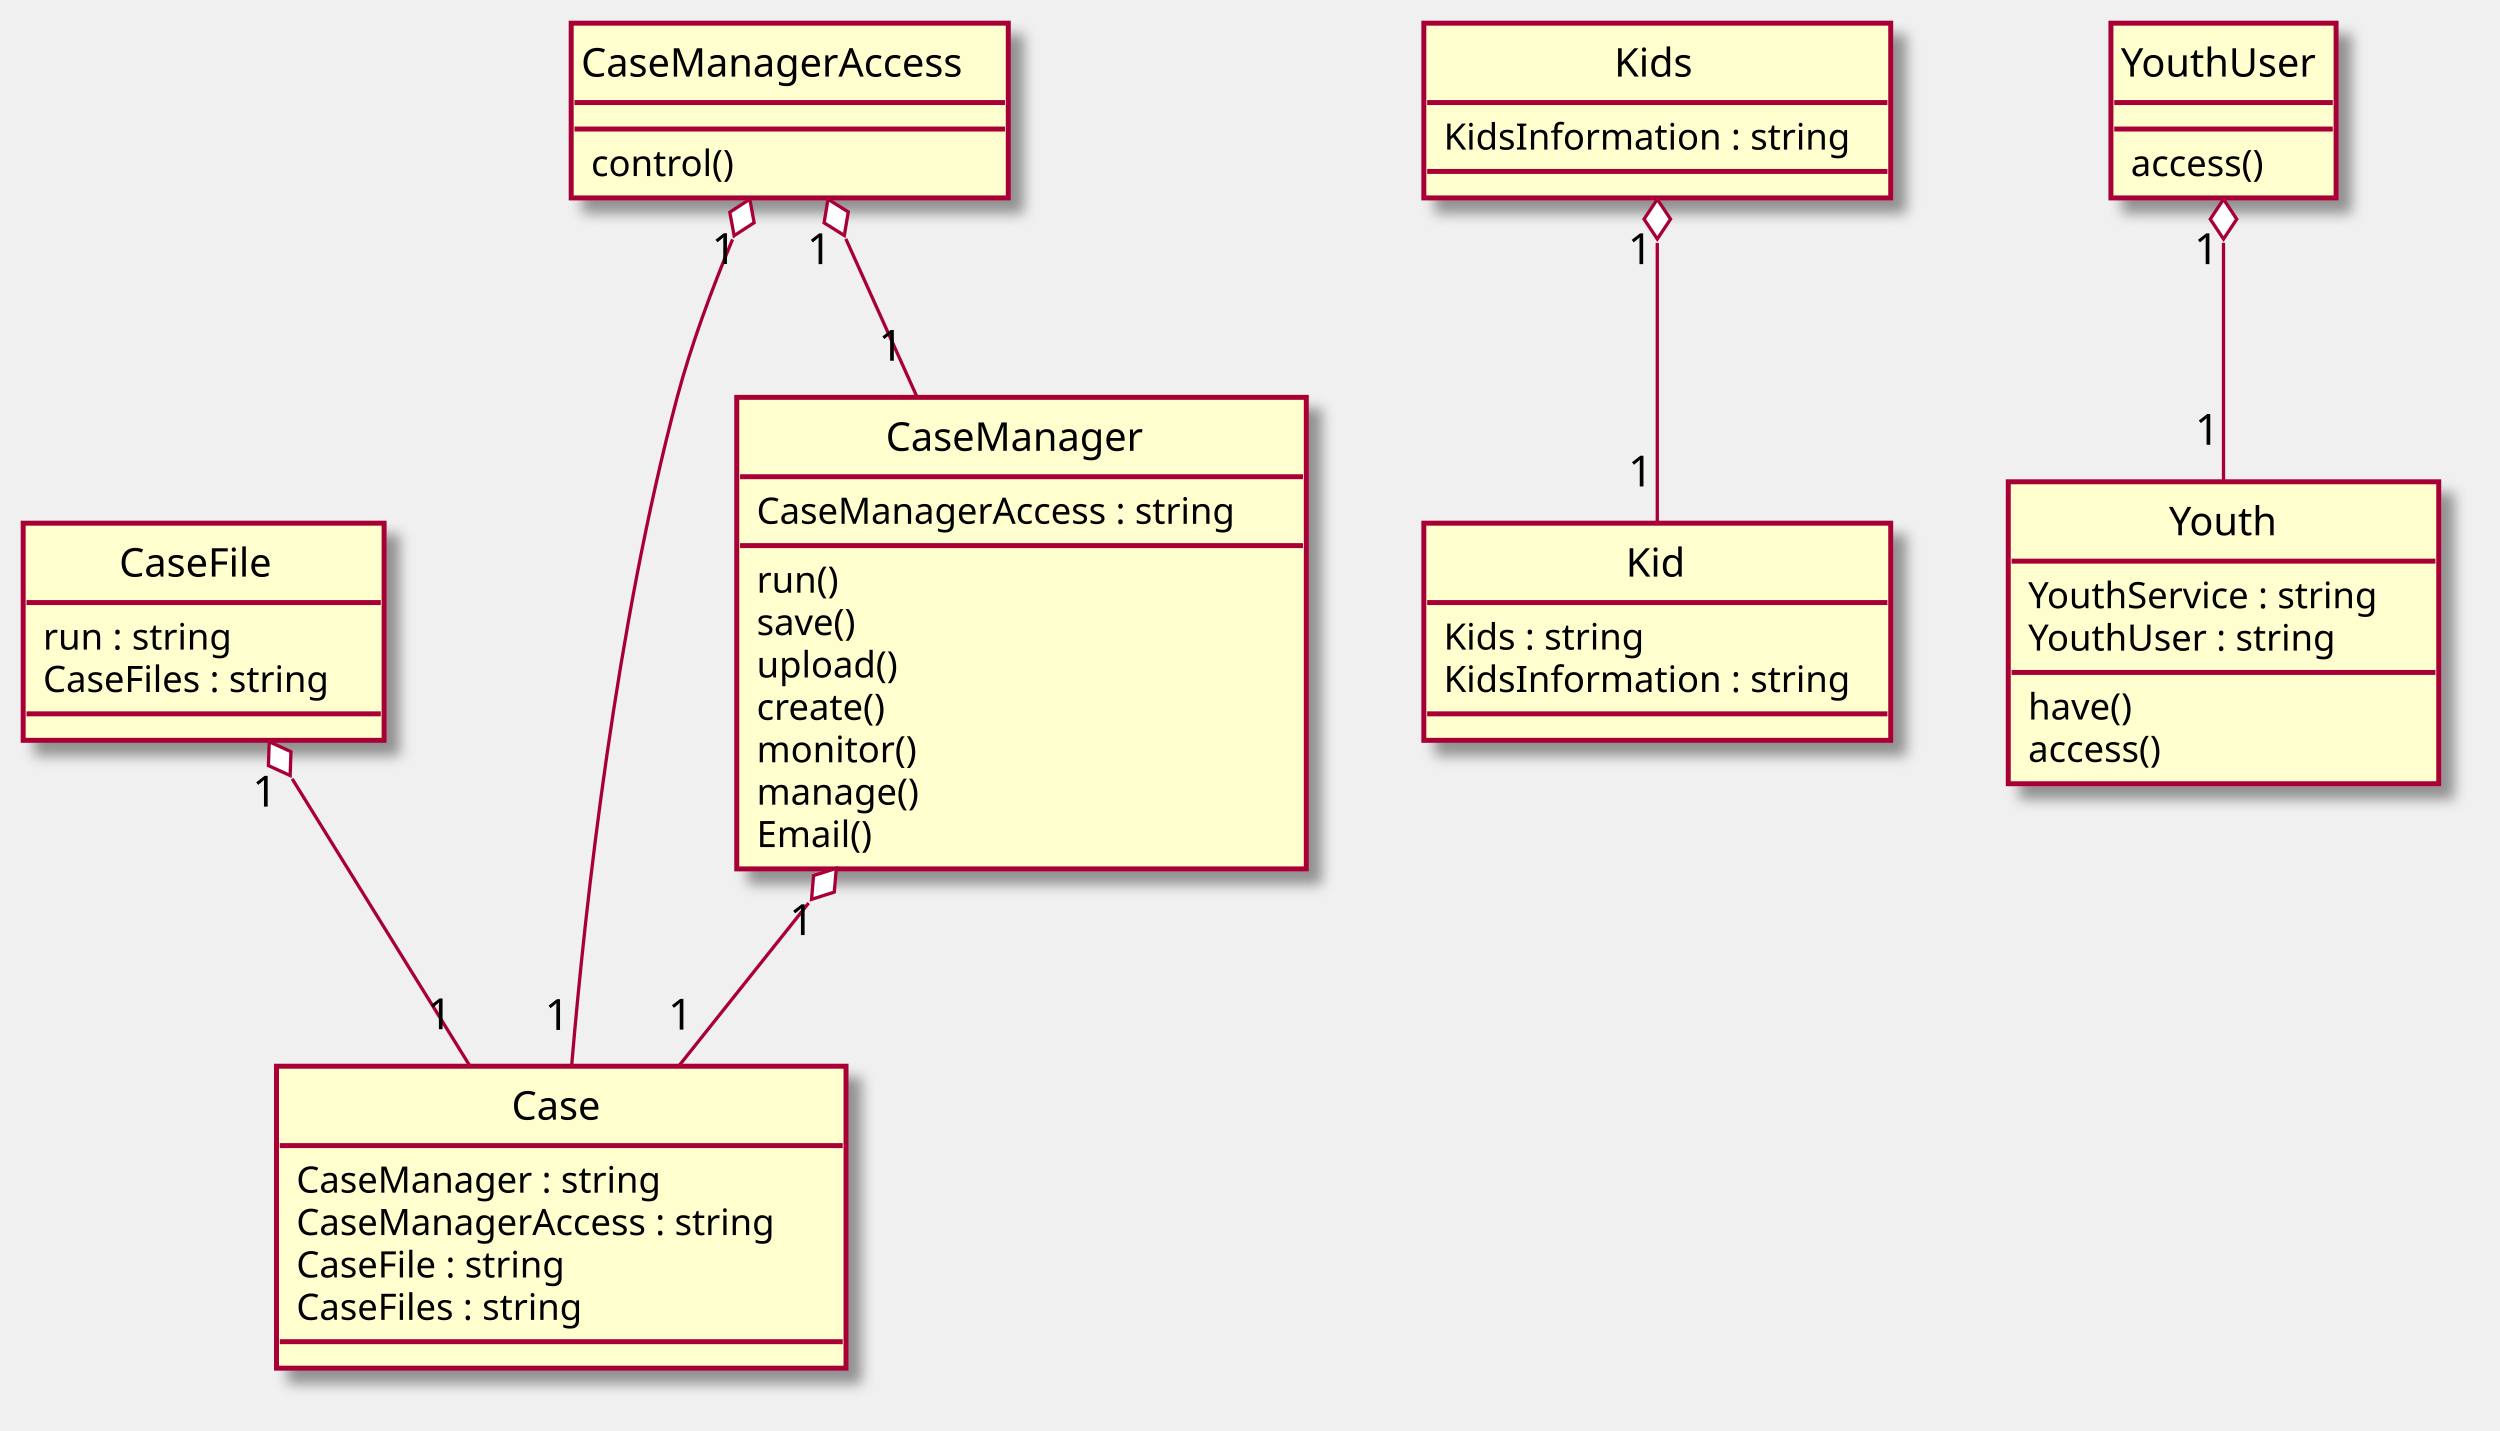
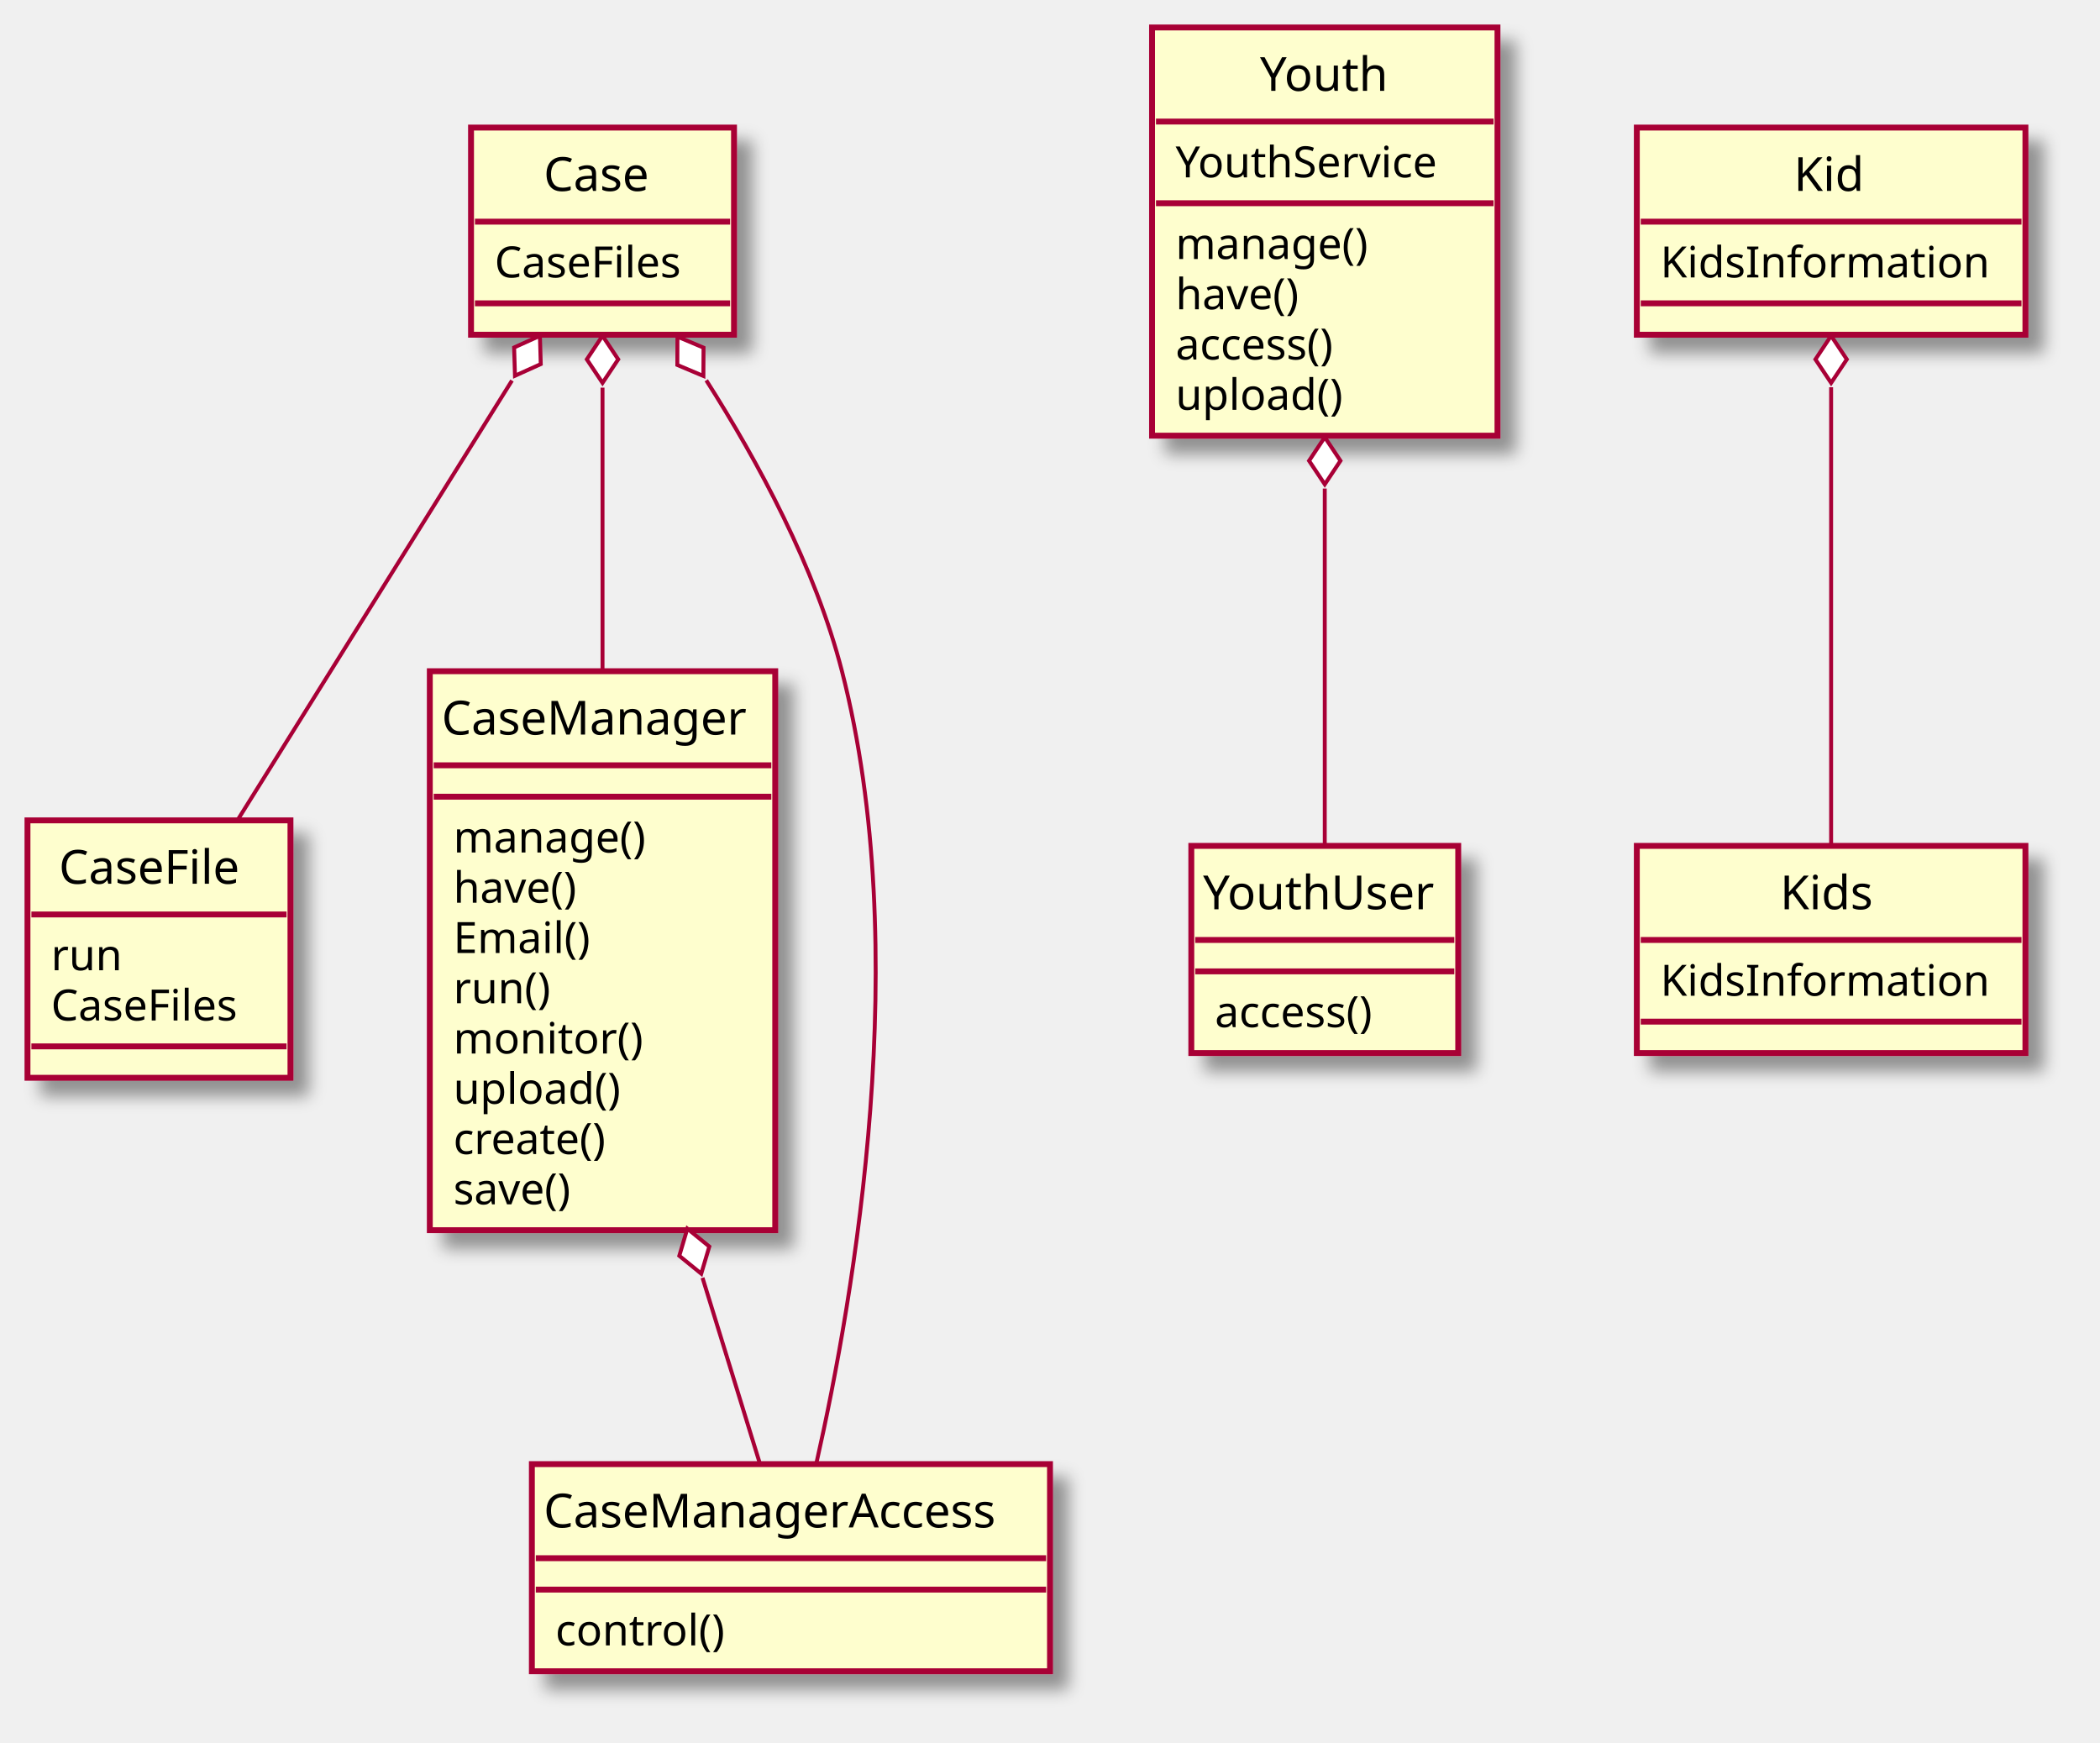
- <svg xmlns="http://www.w3.org/2000/svg" contentScriptType="application/ecmascript" contentStyleType="text/css" height="432px" preserveAspectRatio="none" style="width:755px;height:432px;" version="1.1" viewBox="0 0 755 432" width="755px" zoomAndPan="magnify">
+ <svg xmlns="http://www.w3.org/2000/svg" contentScriptType="application/ecmascript" contentStyleType="text/css" height="444px" preserveAspectRatio="none" style="width:535px;height:444px;" version="1.1" viewBox="0 0 535 444" width="535px" zoomAndPan="magnify">
  <defs>
-     <filter height="300%" id="f1b72hjrftcnlu" width="300%" x="-1" y="-1">
+     <filter height="300%" id="f16fj0iwan5uzf" width="300%" x="-1" y="-1">
      <feGaussianBlur result="blurOut" stdDeviation="2.0" />
      <feColorMatrix in="blurOut" result="blurOut2" type="matrix" values="0 0 0 0 0 0 0 0 0 0 0 0 0 0 0 0 0 0 .4 0" />
      <feOffset dx="4.0" dy="4.0" in="blurOut2" result="blurOut3" />
      <feBlend in="SourceGraphic" in2="blurOut3" mode="normal" />
    </filter>
  </defs>
  <g>
-     <rect codeLine="2" fill="#FEFECE" filter="url(#f1b72hjrftcnlu)" height="65.578" id="CaseFile" style="stroke: #A80036; stroke-width: 1.5;" width="109" x="7" y="158" />
-     <text fill="#000000" font-family="sans-serif" font-size="12" lengthAdjust="spacingAndGlyphs" textLength="51" x="36" y="174.139">CaseFile</text>
-     <line style="stroke: #A80036; stroke-width: 1.5;" x1="8" x2="115" y1="181.969" y2="181.969" />
-     <text fill="#000000" font-family="sans-serif" font-size="11" lengthAdjust="spacingAndGlyphs" textLength="60" x="13" y="196.179">run : string</text>
-     <text fill="#000000" font-family="sans-serif" font-size="11" lengthAdjust="spacingAndGlyphs" textLength="97" x="13" y="208.984">CaseFiles : string</text>
-     <line style="stroke: #A80036; stroke-width: 1.5;" x1="8" x2="115" y1="215.578" y2="215.578" />
-     <rect codeLine="6" fill="#FEFECE" filter="url(#f1b72hjrftcnlu)" height="52.773" id="Kids" style="stroke: #A80036; stroke-width: 1.5;" width="141" x="430" y="7" />
-     <text fill="#000000" font-family="sans-serif" font-size="12" lengthAdjust="spacingAndGlyphs" textLength="26" x="487.5" y="23.139">Kids</text>
-     <line style="stroke: #A80036; stroke-width: 1.5;" x1="431" x2="570" y1="30.969" y2="30.969" />
-     <text fill="#000000" font-family="sans-serif" font-size="11" lengthAdjust="spacingAndGlyphs" textLength="129" x="436" y="45.179">KidsInformation : string</text>
-     <line style="stroke: #A80036; stroke-width: 1.5;" x1="431" x2="570" y1="51.773" y2="51.773" />
-     <rect codeLine="9" fill="#FEFECE" filter="url(#f1b72hjrftcnlu)" height="65.578" id="Kid" style="stroke: #A80036; stroke-width: 1.5;" width="141" x="430" y="158" />
-     <text fill="#000000" font-family="sans-serif" font-size="12" lengthAdjust="spacingAndGlyphs" textLength="19" x="491" y="174.139">Kid</text>
-     <line style="stroke: #A80036; stroke-width: 1.5;" x1="431" x2="570" y1="181.969" y2="181.969" />
-     <text fill="#000000" font-family="sans-serif" font-size="11" lengthAdjust="spacingAndGlyphs" textLength="65" x="436" y="196.179">Kids : string</text>
-     <text fill="#000000" font-family="sans-serif" font-size="11" lengthAdjust="spacingAndGlyphs" textLength="129" x="436" y="208.984">KidsInformation : string</text>
-     <line style="stroke: #A80036; stroke-width: 1.5;" x1="431" x2="570" y1="215.578" y2="215.578" />
-     <rect codeLine="13" fill="#FEFECE" filter="url(#f1b72hjrftcnlu)" height="91.188" id="Case" style="stroke: #A80036; stroke-width: 1.5;" width="172" x="83.5" y="322" />
-     <text fill="#000000" font-family="sans-serif" font-size="12" lengthAdjust="spacingAndGlyphs" textLength="30" x="154.5" y="338.139">Case</text>
-     <line style="stroke: #A80036; stroke-width: 1.5;" x1="84.5" x2="254.5" y1="345.969" y2="345.969" />
-     <text fill="#000000" font-family="sans-serif" font-size="11" lengthAdjust="spacingAndGlyphs" textLength="120" x="89.5" y="360.179">CaseManager : string</text>
-     <text fill="#000000" font-family="sans-serif" font-size="11" lengthAdjust="spacingAndGlyphs" textLength="160" x="89.5" y="372.984">CaseManagerAccess : string</text>
-     <text fill="#000000" font-family="sans-serif" font-size="11" lengthAdjust="spacingAndGlyphs" textLength="91" x="89.5" y="385.789">CaseFile : string</text>
-     <text fill="#000000" font-family="sans-serif" font-size="11" lengthAdjust="spacingAndGlyphs" textLength="97" x="89.5" y="398.593">CaseFiles : string</text>
-     <line style="stroke: #A80036; stroke-width: 1.5;" x1="84.5" x2="254.5" y1="405.188" y2="405.188" />
-     <rect codeLine="19" fill="#FEFECE" filter="url(#f1b72hjrftcnlu)" height="142.406" id="CaseManager" style="stroke: #A80036; stroke-width: 1.5;" width="172" x="222.5" y="120" />
-     <text fill="#000000" font-family="sans-serif" font-size="12" lengthAdjust="spacingAndGlyphs" textLength="82" x="267.5" y="136.139">CaseManager</text>
-     <line style="stroke: #A80036; stroke-width: 1.5;" x1="223.5" x2="393.5" y1="143.969" y2="143.969" />
-     <text fill="#000000" font-family="sans-serif" font-size="11" lengthAdjust="spacingAndGlyphs" textLength="160" x="228.5" y="158.179">CaseManagerAccess : string</text>
-     <line style="stroke: #A80036; stroke-width: 1.5;" x1="223.5" x2="393.5" y1="164.773" y2="164.773" />
-     <text fill="#000000" font-family="sans-serif" font-size="11" lengthAdjust="spacingAndGlyphs" textLength="26" x="228.5" y="178.984">run()</text>
-     <text fill="#000000" font-family="sans-serif" font-size="11" lengthAdjust="spacingAndGlyphs" textLength="36" x="228.5" y="191.789">save()</text>
-     <text fill="#000000" font-family="sans-serif" font-size="11" lengthAdjust="spacingAndGlyphs" textLength="46" x="228.5" y="204.593">upload()</text>
-     <text fill="#000000" font-family="sans-serif" font-size="11" lengthAdjust="spacingAndGlyphs" textLength="45" x="228.5" y="217.398">create()</text>
-     <text fill="#000000" font-family="sans-serif" font-size="11" lengthAdjust="spacingAndGlyphs" textLength="51" x="228.5" y="230.203">monitor()</text>
-     <text fill="#000000" font-family="sans-serif" font-size="11" lengthAdjust="spacingAndGlyphs" textLength="55" x="228.5" y="243.007">manage()</text>
-     <text fill="#000000" font-family="sans-serif" font-size="11" lengthAdjust="spacingAndGlyphs" textLength="39" x="228.5" y="255.812">Email()</text>
-     <rect codeLine="29" fill="#FEFECE" filter="url(#f1b72hjrftcnlu)" height="91.188" id="Youth" style="stroke: #A80036; stroke-width: 1.5;" width="130" x="606.5" y="145.5" />
-     <text fill="#000000" font-family="sans-serif" font-size="12" lengthAdjust="spacingAndGlyphs" textLength="33" x="655" y="161.639">Youth</text>
-     <line style="stroke: #A80036; stroke-width: 1.5;" x1="607.5" x2="735.5" y1="169.469" y2="169.469" />
-     <text fill="#000000" font-family="sans-serif" font-size="11" lengthAdjust="spacingAndGlyphs" textLength="118" x="612.5" y="183.679">YouthService : string</text>
-     <text fill="#000000" font-family="sans-serif" font-size="11" lengthAdjust="spacingAndGlyphs" textLength="100" x="612.5" y="196.484">YouthUser : string</text>
-     <line style="stroke: #A80036; stroke-width: 1.5;" x1="607.5" x2="735.5" y1="203.078" y2="203.078" />
-     <text fill="#000000" font-family="sans-serif" font-size="11" lengthAdjust="spacingAndGlyphs" textLength="37" x="612.5" y="217.289">have()</text>
-     <text fill="#000000" font-family="sans-serif" font-size="11" lengthAdjust="spacingAndGlyphs" textLength="47" x="612.5" y="230.093">access()</text>
-     <rect codeLine="35" fill="#FEFECE" filter="url(#f1b72hjrftcnlu)" height="52.773" id="YouthUser" style="stroke: #A80036; stroke-width: 1.5;" width="68" x="637.5" y="7" />
-     <text fill="#000000" font-family="sans-serif" font-size="12" lengthAdjust="spacingAndGlyphs" textLength="62" x="640.5" y="23.139">YouthUser</text>
-     <line style="stroke: #A80036; stroke-width: 1.5;" x1="638.5" x2="704.5" y1="30.969" y2="30.969" />
-     <line style="stroke: #A80036; stroke-width: 1.5;" x1="638.5" x2="704.5" y1="38.969" y2="38.969" />
-     <text fill="#000000" font-family="sans-serif" font-size="11" lengthAdjust="spacingAndGlyphs" textLength="47" x="643.5" y="53.179">access()</text>
-     <rect codeLine="38" fill="#FEFECE" filter="url(#f1b72hjrftcnlu)" height="52.773" id="CaseManagerAccess" style="stroke: #A80036; stroke-width: 1.5;" width="132" x="172.5" y="7" />
-     <text fill="#000000" font-family="sans-serif" font-size="12" lengthAdjust="spacingAndGlyphs" textLength="126" x="175.5" y="23.139">CaseManagerAccess</text>
-     <line style="stroke: #A80036; stroke-width: 1.5;" x1="173.5" x2="303.5" y1="30.969" y2="30.969" />
-     <line style="stroke: #A80036; stroke-width: 1.5;" x1="173.5" x2="303.5" y1="38.969" y2="38.969" />
-     <text fill="#000000" font-family="sans-serif" font-size="11" lengthAdjust="spacingAndGlyphs" textLength="46" x="178.5" y="53.179">control()</text>
-     <path codeLine="41" d="M255.436,72.122 C261.928,86.543 269.562,103.501 276.984,119.99 " fill="none" id="CaseManagerAccess&lt;-CaseManager" style="stroke: #A80036; stroke-width: 1.0;" />
-     <polygon fill="#FFFFFF" points="250.059,60.178,248.875,67.291,254.986,71.12,256.17,64.007,250.059,60.178" style="stroke: #A80036; stroke-width: 1.0;" />
-     <text fill="#000000" font-family="sans-serif" font-size="13" lengthAdjust="spacingAndGlyphs" textLength="8" x="243.713" y="79.761">1</text>
-     <text fill="#000000" font-family="sans-serif" font-size="13" lengthAdjust="spacingAndGlyphs" textLength="8" x="265.321" y="108.947">1</text>
-     <path codeLine="42" d="M221.225,72.304 C215.134,86.941 208.752,104 204.5,120 C186.126,189.136 176.881,271.904 172.641,321.784 " fill="none" id="CaseManagerAccess&lt;-Case" style="stroke: #A80036; stroke-width: 1.0;" />
-     <polygon fill="#FFFFFF" points="226.441,60.151,220.399,64.087,221.708,71.178,227.75,67.242,226.441,60.151" style="stroke: #A80036; stroke-width: 1.0;" />
-     <text fill="#000000" font-family="sans-serif" font-size="13" lengthAdjust="spacingAndGlyphs" textLength="8" x="214.928" y="79.728">1</text>
-     <text fill="#000000" font-family="sans-serif" font-size="13" lengthAdjust="spacingAndGlyphs" textLength="8" x="164.515" y="311.031">1</text>
-     <path codeLine="43" d="M244.208,272.712 C230.704,289.665 216.935,306.95 204.958,321.986 " fill="none" id="CaseManager&lt;-Case" style="stroke: #A80036; stroke-width: 1.0;" />
-     <polygon fill="#FFFFFF" points="252.564,262.222,245.697,264.422,245.087,271.608,251.954,269.407,252.564,262.222" style="stroke: #A80036; stroke-width: 1.0;" />
-     <text fill="#000000" font-family="sans-serif" font-size="13" lengthAdjust="spacingAndGlyphs" textLength="8" x="238.383" y="282.393">1</text>
-     <text fill="#000000" font-family="sans-serif" font-size="13" lengthAdjust="spacingAndGlyphs" textLength="8" x="201.775" y="310.931">1</text>
-     <path codeLine="44" d="M671.5,73.324 C671.5,95.208 671.5,122.637 671.5,145.401 " fill="none" id="YouthUser&lt;-Youth" style="stroke: #A80036; stroke-width: 1.0;" />
-     <polygon fill="#FFFFFF" points="671.5,60.178,667.5,66.178,671.5,72.178,675.5,66.178,671.5,60.178" style="stroke: #A80036; stroke-width: 1.0;" />
-     <text fill="#000000" font-family="sans-serif" font-size="13" lengthAdjust="spacingAndGlyphs" textLength="8" x="662.625" y="79.761">1</text>
-     <text fill="#000000" font-family="sans-serif" font-size="13" lengthAdjust="spacingAndGlyphs" textLength="8" x="662.888" y="134.333">1</text>
-     <path codeLine="45" d="M88.233,235.193 C104.561,261.576 125.4,295.245 141.887,321.884 " fill="none" id="CaseFile&lt;-Case" style="stroke: #A80036; stroke-width: 1.0;" />
-     <polygon fill="#FFFFFF" points="81.309,224.006,81.065,231.213,87.624,234.21,87.868,227.003,81.309,224.006" style="stroke: #A80036; stroke-width: 1.0;" />
-     <text fill="#000000" font-family="sans-serif" font-size="13" lengthAdjust="spacingAndGlyphs" textLength="8" x="76.224" y="243.592">1</text>
-     <text fill="#000000" font-family="sans-serif" font-size="13" lengthAdjust="spacingAndGlyphs" textLength="8" x="129.046" y="310.813">1</text>
-     <path codeLine="46" d="M500.5,73.359 C500.5,99.399 500.5,133.279 500.5,157.81 " fill="none" id="Kids&lt;-Kid" style="stroke: #A80036; stroke-width: 1.0;" />
-     <polygon fill="#FFFFFF" points="500.5,60.178,496.5,66.178,500.5,72.178,504.5,66.178,500.5,60.178" style="stroke: #A80036; stroke-width: 1.0;" />
-     <text fill="#000000" font-family="sans-serif" font-size="13" lengthAdjust="spacingAndGlyphs" textLength="8" x="491.625" y="79.761">1</text>
-     <text fill="#000000" font-family="sans-serif" font-size="13" lengthAdjust="spacingAndGlyphs" textLength="8" x="491.712" y="146.921">1</text>
+     <rect codeLine="2" fill="#FEFECE" filter="url(#f16fj0iwan5uzf)" height="65.578" id="CaseFile" style="stroke: #A80036; stroke-width: 1.5;" width="67" x="7" y="209" />
+     <text fill="#000000" font-family="sans-serif" font-size="12" lengthAdjust="spacingAndGlyphs" textLength="51" x="15" y="225.139">CaseFile</text>
+     <line style="stroke: #A80036; stroke-width: 1.5;" x1="8" x2="73" y1="232.969" y2="232.969" />
+     <text fill="#000000" font-family="sans-serif" font-size="11" lengthAdjust="spacingAndGlyphs" textLength="18" x="13" y="247.179">run</text>
+     <text fill="#000000" font-family="sans-serif" font-size="11" lengthAdjust="spacingAndGlyphs" textLength="55" x="13" y="259.984">CaseFiles</text>
+     <line style="stroke: #A80036; stroke-width: 1.5;" x1="8" x2="73" y1="266.578" y2="266.578" />
+     <rect codeLine="6" fill="#FEFECE" filter="url(#f16fj0iwan5uzf)" height="103.992" id="Youth" style="stroke: #A80036; stroke-width: 1.5;" width="88" x="293.5" y="7" />
+     <text fill="#000000" font-family="sans-serif" font-size="12" lengthAdjust="spacingAndGlyphs" textLength="33" x="321" y="23.139">Youth</text>
+     <line style="stroke: #A80036; stroke-width: 1.5;" x1="294.5" x2="380.5" y1="30.969" y2="30.969" />
+     <text fill="#000000" font-family="sans-serif" font-size="11" lengthAdjust="spacingAndGlyphs" textLength="76" x="299.5" y="45.179">YouthService</text>
+     <line style="stroke: #A80036; stroke-width: 1.5;" x1="294.5" x2="380.5" y1="51.773" y2="51.773" />
+     <text fill="#000000" font-family="sans-serif" font-size="11" lengthAdjust="spacingAndGlyphs" textLength="55" x="299.5" y="65.984">manage()</text>
+     <text fill="#000000" font-family="sans-serif" font-size="11" lengthAdjust="spacingAndGlyphs" textLength="37" x="299.5" y="78.789">have()</text>
+     <text fill="#000000" font-family="sans-serif" font-size="11" lengthAdjust="spacingAndGlyphs" textLength="47" x="299.5" y="91.593">access()</text>
+     <text fill="#000000" font-family="sans-serif" font-size="11" lengthAdjust="spacingAndGlyphs" textLength="46" x="299.5" y="104.398">upload()</text>
+     <rect codeLine="13" fill="#FEFECE" filter="url(#f16fj0iwan5uzf)" height="52.773" id="Kids" style="stroke: #A80036; stroke-width: 1.5;" width="99" x="417" y="215.5" />
+     <text fill="#000000" font-family="sans-serif" font-size="12" lengthAdjust="spacingAndGlyphs" textLength="26" x="453.5" y="231.639">Kids</text>
+     <line style="stroke: #A80036; stroke-width: 1.5;" x1="418" x2="515" y1="239.469" y2="239.469" />
+     <text fill="#000000" font-family="sans-serif" font-size="11" lengthAdjust="spacingAndGlyphs" textLength="87" x="423" y="253.679">KidsInformation</text>
+     <line style="stroke: #A80036; stroke-width: 1.5;" x1="418" x2="515" y1="260.273" y2="260.273" />
+     <rect codeLine="16" fill="#FEFECE" filter="url(#f16fj0iwan5uzf)" height="52.773" id="Case" style="stroke: #A80036; stroke-width: 1.5;" width="67" x="120" y="32.5" />
+     <text fill="#000000" font-family="sans-serif" font-size="12" lengthAdjust="spacingAndGlyphs" textLength="30" x="138.5" y="48.639">Case</text>
+     <line style="stroke: #A80036; stroke-width: 1.5;" x1="121" x2="186" y1="56.469" y2="56.469" />
+     <text fill="#000000" font-family="sans-serif" font-size="11" lengthAdjust="spacingAndGlyphs" textLength="55" x="126" y="70.679">CaseFiles</text>
+     <line style="stroke: #A80036; stroke-width: 1.5;" x1="121" x2="186" y1="77.273" y2="77.273" />
+     <rect codeLine="19" fill="#FEFECE" filter="url(#f16fj0iwan5uzf)" height="52.773" id="Kid" style="stroke: #A80036; stroke-width: 1.5;" width="99" x="417" y="32.5" />
+     <text fill="#000000" font-family="sans-serif" font-size="12" lengthAdjust="spacingAndGlyphs" textLength="19" x="457" y="48.639">Kid</text>
+     <line style="stroke: #A80036; stroke-width: 1.5;" x1="418" x2="515" y1="56.469" y2="56.469" />
+     <text fill="#000000" font-family="sans-serif" font-size="11" lengthAdjust="spacingAndGlyphs" textLength="87" x="423" y="70.679">KidsInformation</text>
+     <line style="stroke: #A80036; stroke-width: 1.5;" x1="418" x2="515" y1="77.273" y2="77.273" />
+     <rect codeLine="22" fill="#FEFECE" filter="url(#f16fj0iwan5uzf)" height="142.406" id="CaseManager" style="stroke: #A80036; stroke-width: 1.5;" width="88" x="109.5" y="171" />
+     <text fill="#000000" font-family="sans-serif" font-size="12" lengthAdjust="spacingAndGlyphs" textLength="82" x="112.5" y="187.139">CaseManager</text>
+     <line style="stroke: #A80036; stroke-width: 1.5;" x1="110.5" x2="196.5" y1="194.969" y2="194.969" />
+     <line style="stroke: #A80036; stroke-width: 1.5;" x1="110.5" x2="196.5" y1="202.969" y2="202.969" />
+     <text fill="#000000" font-family="sans-serif" font-size="11" lengthAdjust="spacingAndGlyphs" textLength="55" x="115.5" y="217.179">manage()</text>
+     <text fill="#000000" font-family="sans-serif" font-size="11" lengthAdjust="spacingAndGlyphs" textLength="37" x="115.5" y="229.984">have()</text>
+     <text fill="#000000" font-family="sans-serif" font-size="11" lengthAdjust="spacingAndGlyphs" textLength="39" x="115.5" y="242.789">Email()</text>
+     <text fill="#000000" font-family="sans-serif" font-size="11" lengthAdjust="spacingAndGlyphs" textLength="26" x="115.5" y="255.593">run()</text>
+     <text fill="#000000" font-family="sans-serif" font-size="11" lengthAdjust="spacingAndGlyphs" textLength="51" x="115.5" y="268.398">monitor()</text>
+     <text fill="#000000" font-family="sans-serif" font-size="11" lengthAdjust="spacingAndGlyphs" textLength="46" x="115.5" y="281.203">upload()</text>
+     <text fill="#000000" font-family="sans-serif" font-size="11" lengthAdjust="spacingAndGlyphs" textLength="45" x="115.5" y="294.007">create()</text>
+     <text fill="#000000" font-family="sans-serif" font-size="11" lengthAdjust="spacingAndGlyphs" textLength="36" x="115.5" y="306.812">save()</text>
+     <rect codeLine="32" fill="#FEFECE" filter="url(#f16fj0iwan5uzf)" height="52.773" id="YouthUser" style="stroke: #A80036; stroke-width: 1.5;" width="68" x="303.5" y="215.5" />
+     <text fill="#000000" font-family="sans-serif" font-size="12" lengthAdjust="spacingAndGlyphs" textLength="62" x="306.5" y="231.639">YouthUser</text>
+     <line style="stroke: #A80036; stroke-width: 1.5;" x1="304.5" x2="370.5" y1="239.469" y2="239.469" />
+     <line style="stroke: #A80036; stroke-width: 1.5;" x1="304.5" x2="370.5" y1="247.469" y2="247.469" />
+     <text fill="#000000" font-family="sans-serif" font-size="11" lengthAdjust="spacingAndGlyphs" textLength="47" x="309.5" y="261.679">access()</text>
+     <rect codeLine="35" fill="#FEFECE" filter="url(#f16fj0iwan5uzf)" height="52.773" id="CaseManagerAccess" style="stroke: #A80036; stroke-width: 1.5;" width="132" x="135.5" y="373" />
+     <text fill="#000000" font-family="sans-serif" font-size="12" lengthAdjust="spacingAndGlyphs" textLength="126" x="138.5" y="389.139">CaseManagerAccess</text>
+     <line style="stroke: #A80036; stroke-width: 1.5;" x1="136.5" x2="266.5" y1="396.969" y2="396.969" />
+     <line style="stroke: #A80036; stroke-width: 1.5;" x1="136.5" x2="266.5" y1="404.969" y2="404.969" />
+     <text fill="#000000" font-family="sans-serif" font-size="11" lengthAdjust="spacingAndGlyphs" textLength="46" x="141.5" y="419.179">control()</text>
+     <path codeLine="38" d="M153.5,98.752 C153.5,119.705 153.5,146.231 153.5,170.686 " fill="none" id="Case&lt;-CaseManager" style="stroke: #A80036; stroke-width: 1.0;" />
+     <polygon fill="#FFFFFF" points="153.5,85.549,149.5,91.549,153.5,97.549,157.5,91.549,153.5,85.549" style="stroke: #A80036; stroke-width: 1.0;" />
+     <path codeLine="39" d="M179.928,96.887 C193.128,117.593 207.705,144.526 214.5,171 C232.794,242.273 217.642,330.073 207.988,372.76 " fill="none" id="Case&lt;-CaseManagerAccess" style="stroke: #A80036; stroke-width: 1.0;" />
+     <polygon fill="#FFFFFF" points="172.59,85.767,172.556,92.978,179.199,95.783,179.233,88.572,172.59,85.767" style="stroke: #A80036; stroke-width: 1.0;" />
+     <path codeLine="40" d="M466.5,98.647 C466.5,133.849 466.5,184.848 466.5,215.289 " fill="none" id="Kid&lt;-Kids" style="stroke: #A80036; stroke-width: 1.0;" />
+     <polygon fill="#FFFFFF" points="466.5,85.549,462.5,91.549,466.5,97.549,470.5,91.549,466.5,85.549" style="stroke: #A80036; stroke-width: 1.0;" />
+     <path codeLine="41" d="M178.975,325.528 C184.276,342.7 189.48,359.56 193.549,372.741 " fill="none" id="CaseManager&lt;-CaseManagerAccess" style="stroke: #A80036; stroke-width: 1.0;" />
+     <polygon fill="#FFFFFF" points="175.113,313.017,173.061,319.93,178.653,324.483,180.705,317.57,175.113,313.017" style="stroke: #A80036; stroke-width: 1.0;" />
+     <path codeLine="42" d="M337.5,124.457 C337.5,155.724 337.5,191.525 337.5,215.103 " fill="none" id="Youth&lt;-YouthUser" style="stroke: #A80036; stroke-width: 1.0;" />
+     <polygon fill="#FFFFFF" points="337.5,111.383,333.5,117.383,337.5,123.383,341.5,117.383,337.5,111.383" style="stroke: #A80036; stroke-width: 1.0;" />
+     <path codeLine="43" d="M130.434,96.947 C109.89,129.853 80.137,177.51 60.562,208.866 " fill="none" id="Case&lt;-CaseFile" style="stroke: #A80036; stroke-width: 1.0;" />
+     <polygon fill="#FFFFFF" points="137.55,85.549,130.98,88.521,131.196,95.728,137.766,92.757,137.55,85.549" style="stroke: #A80036; stroke-width: 1.0;" />
  </g>
</svg>
